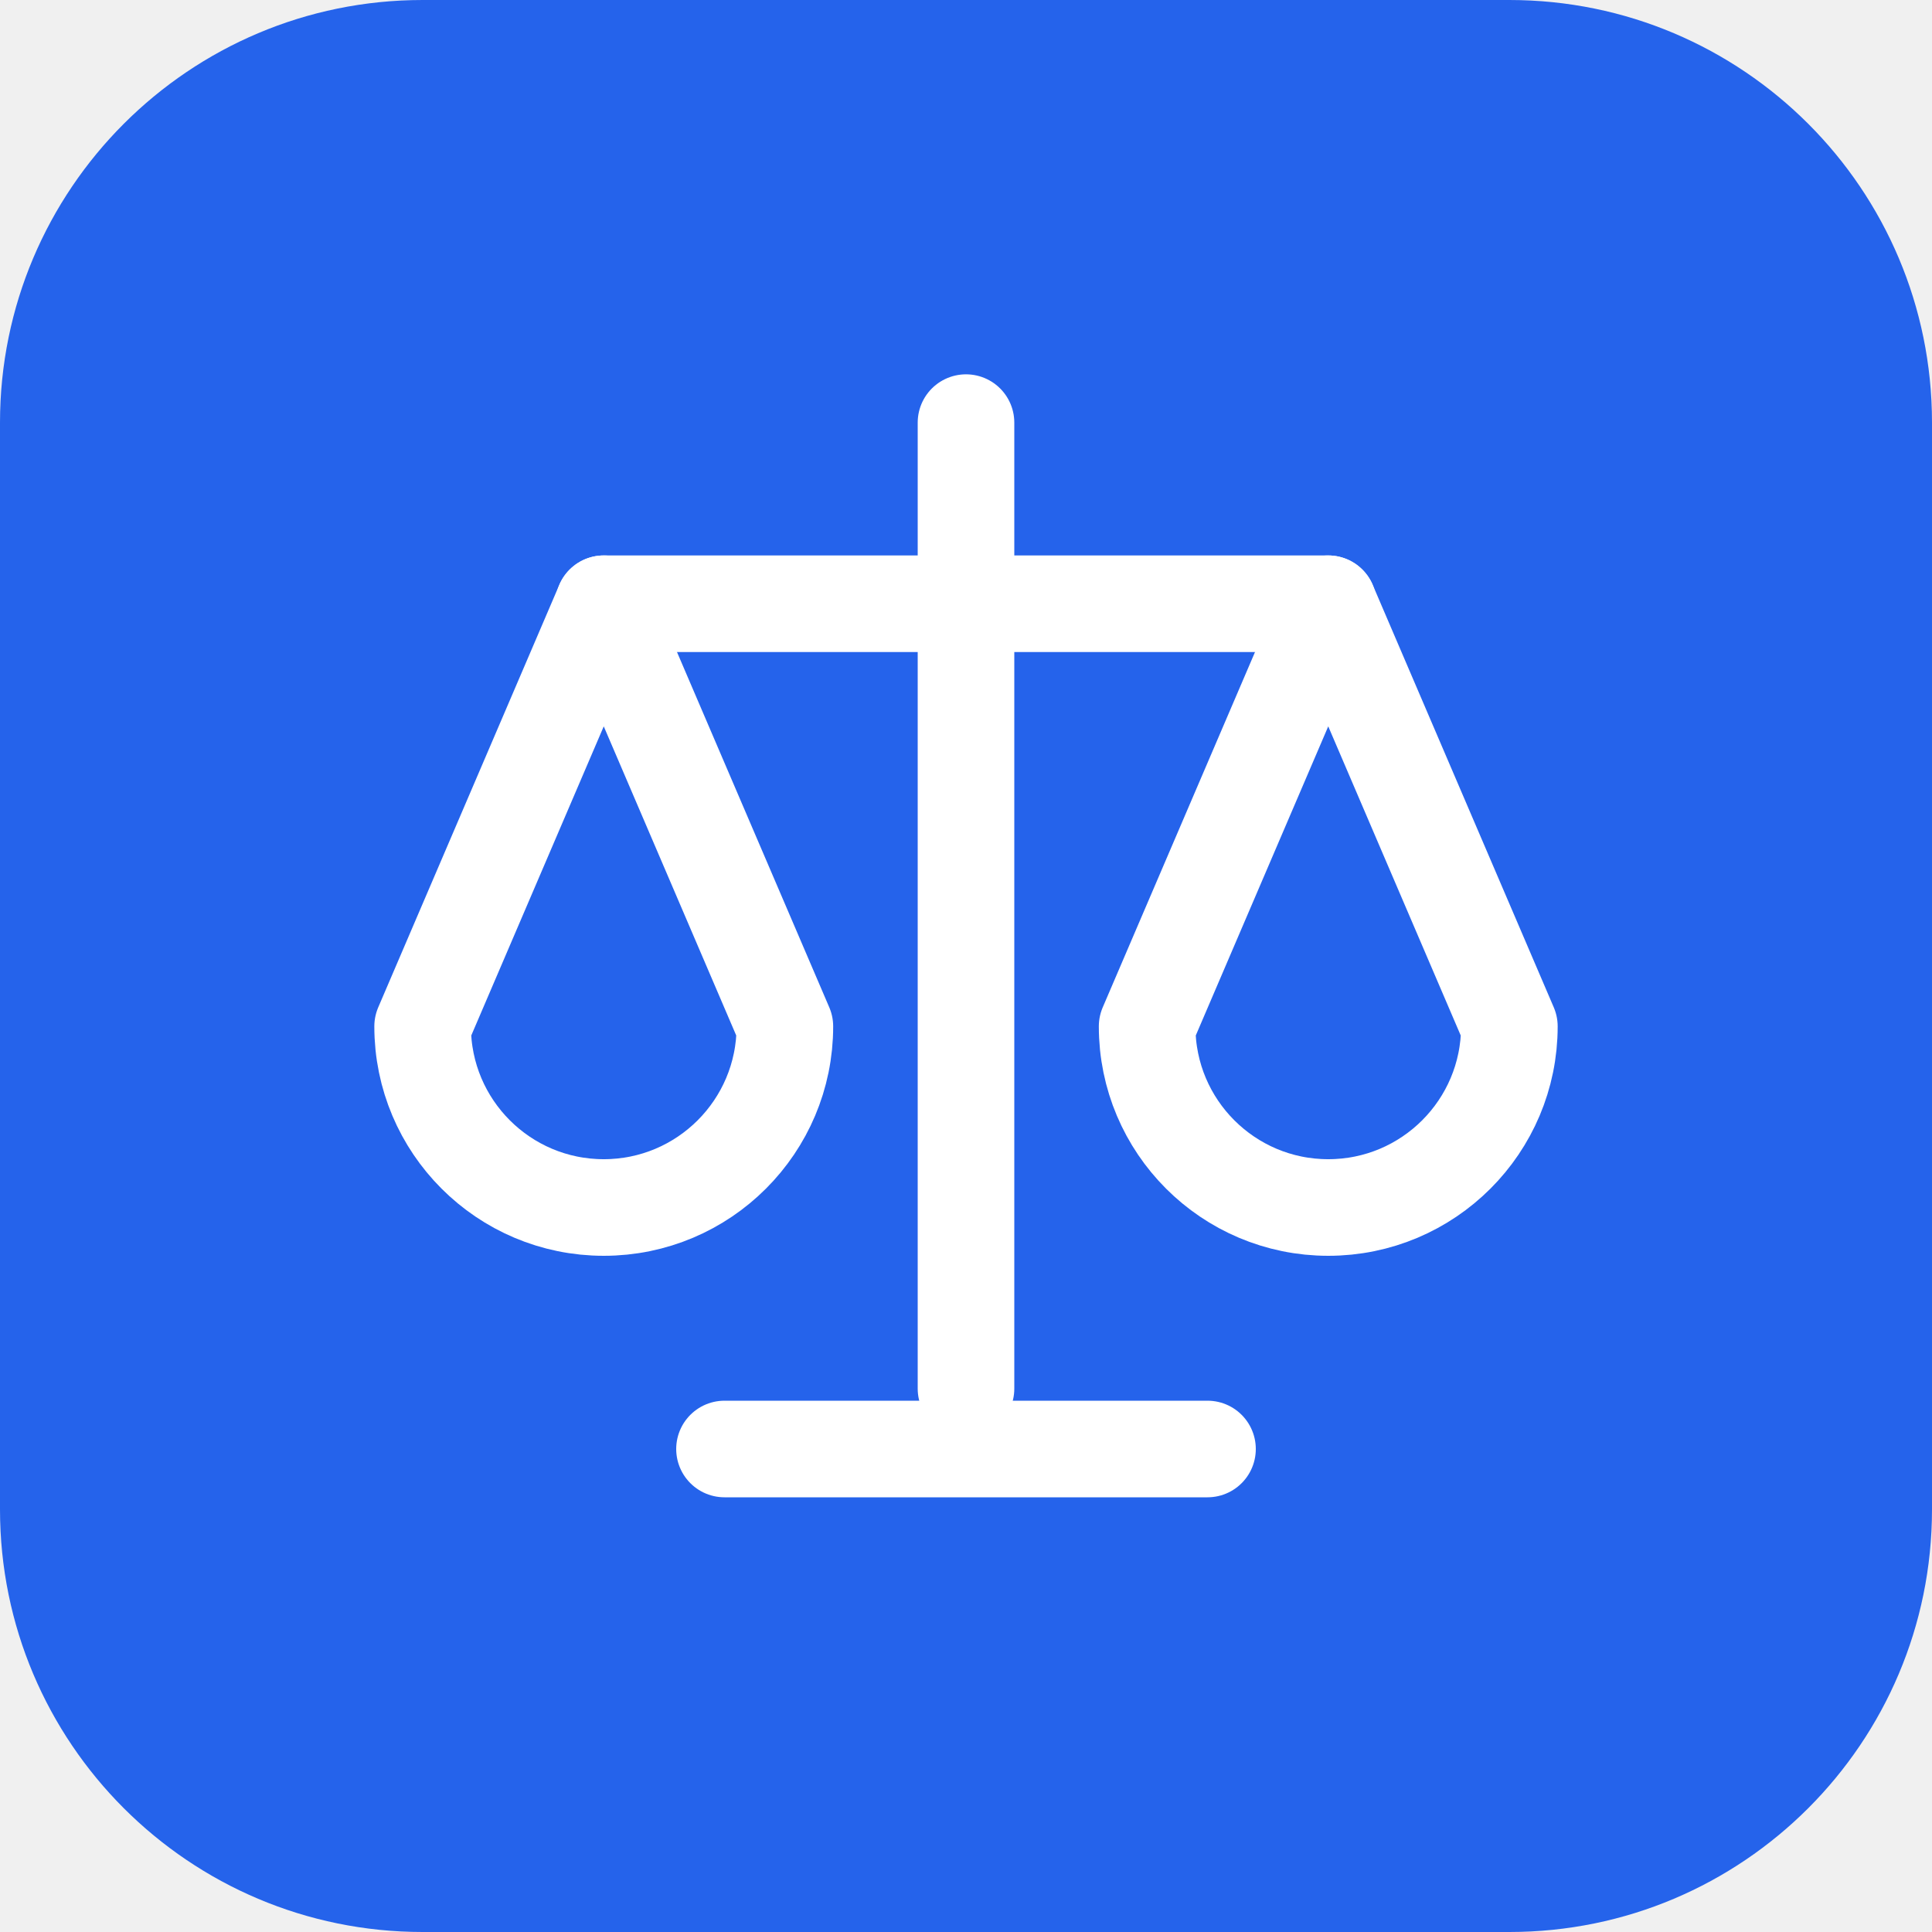
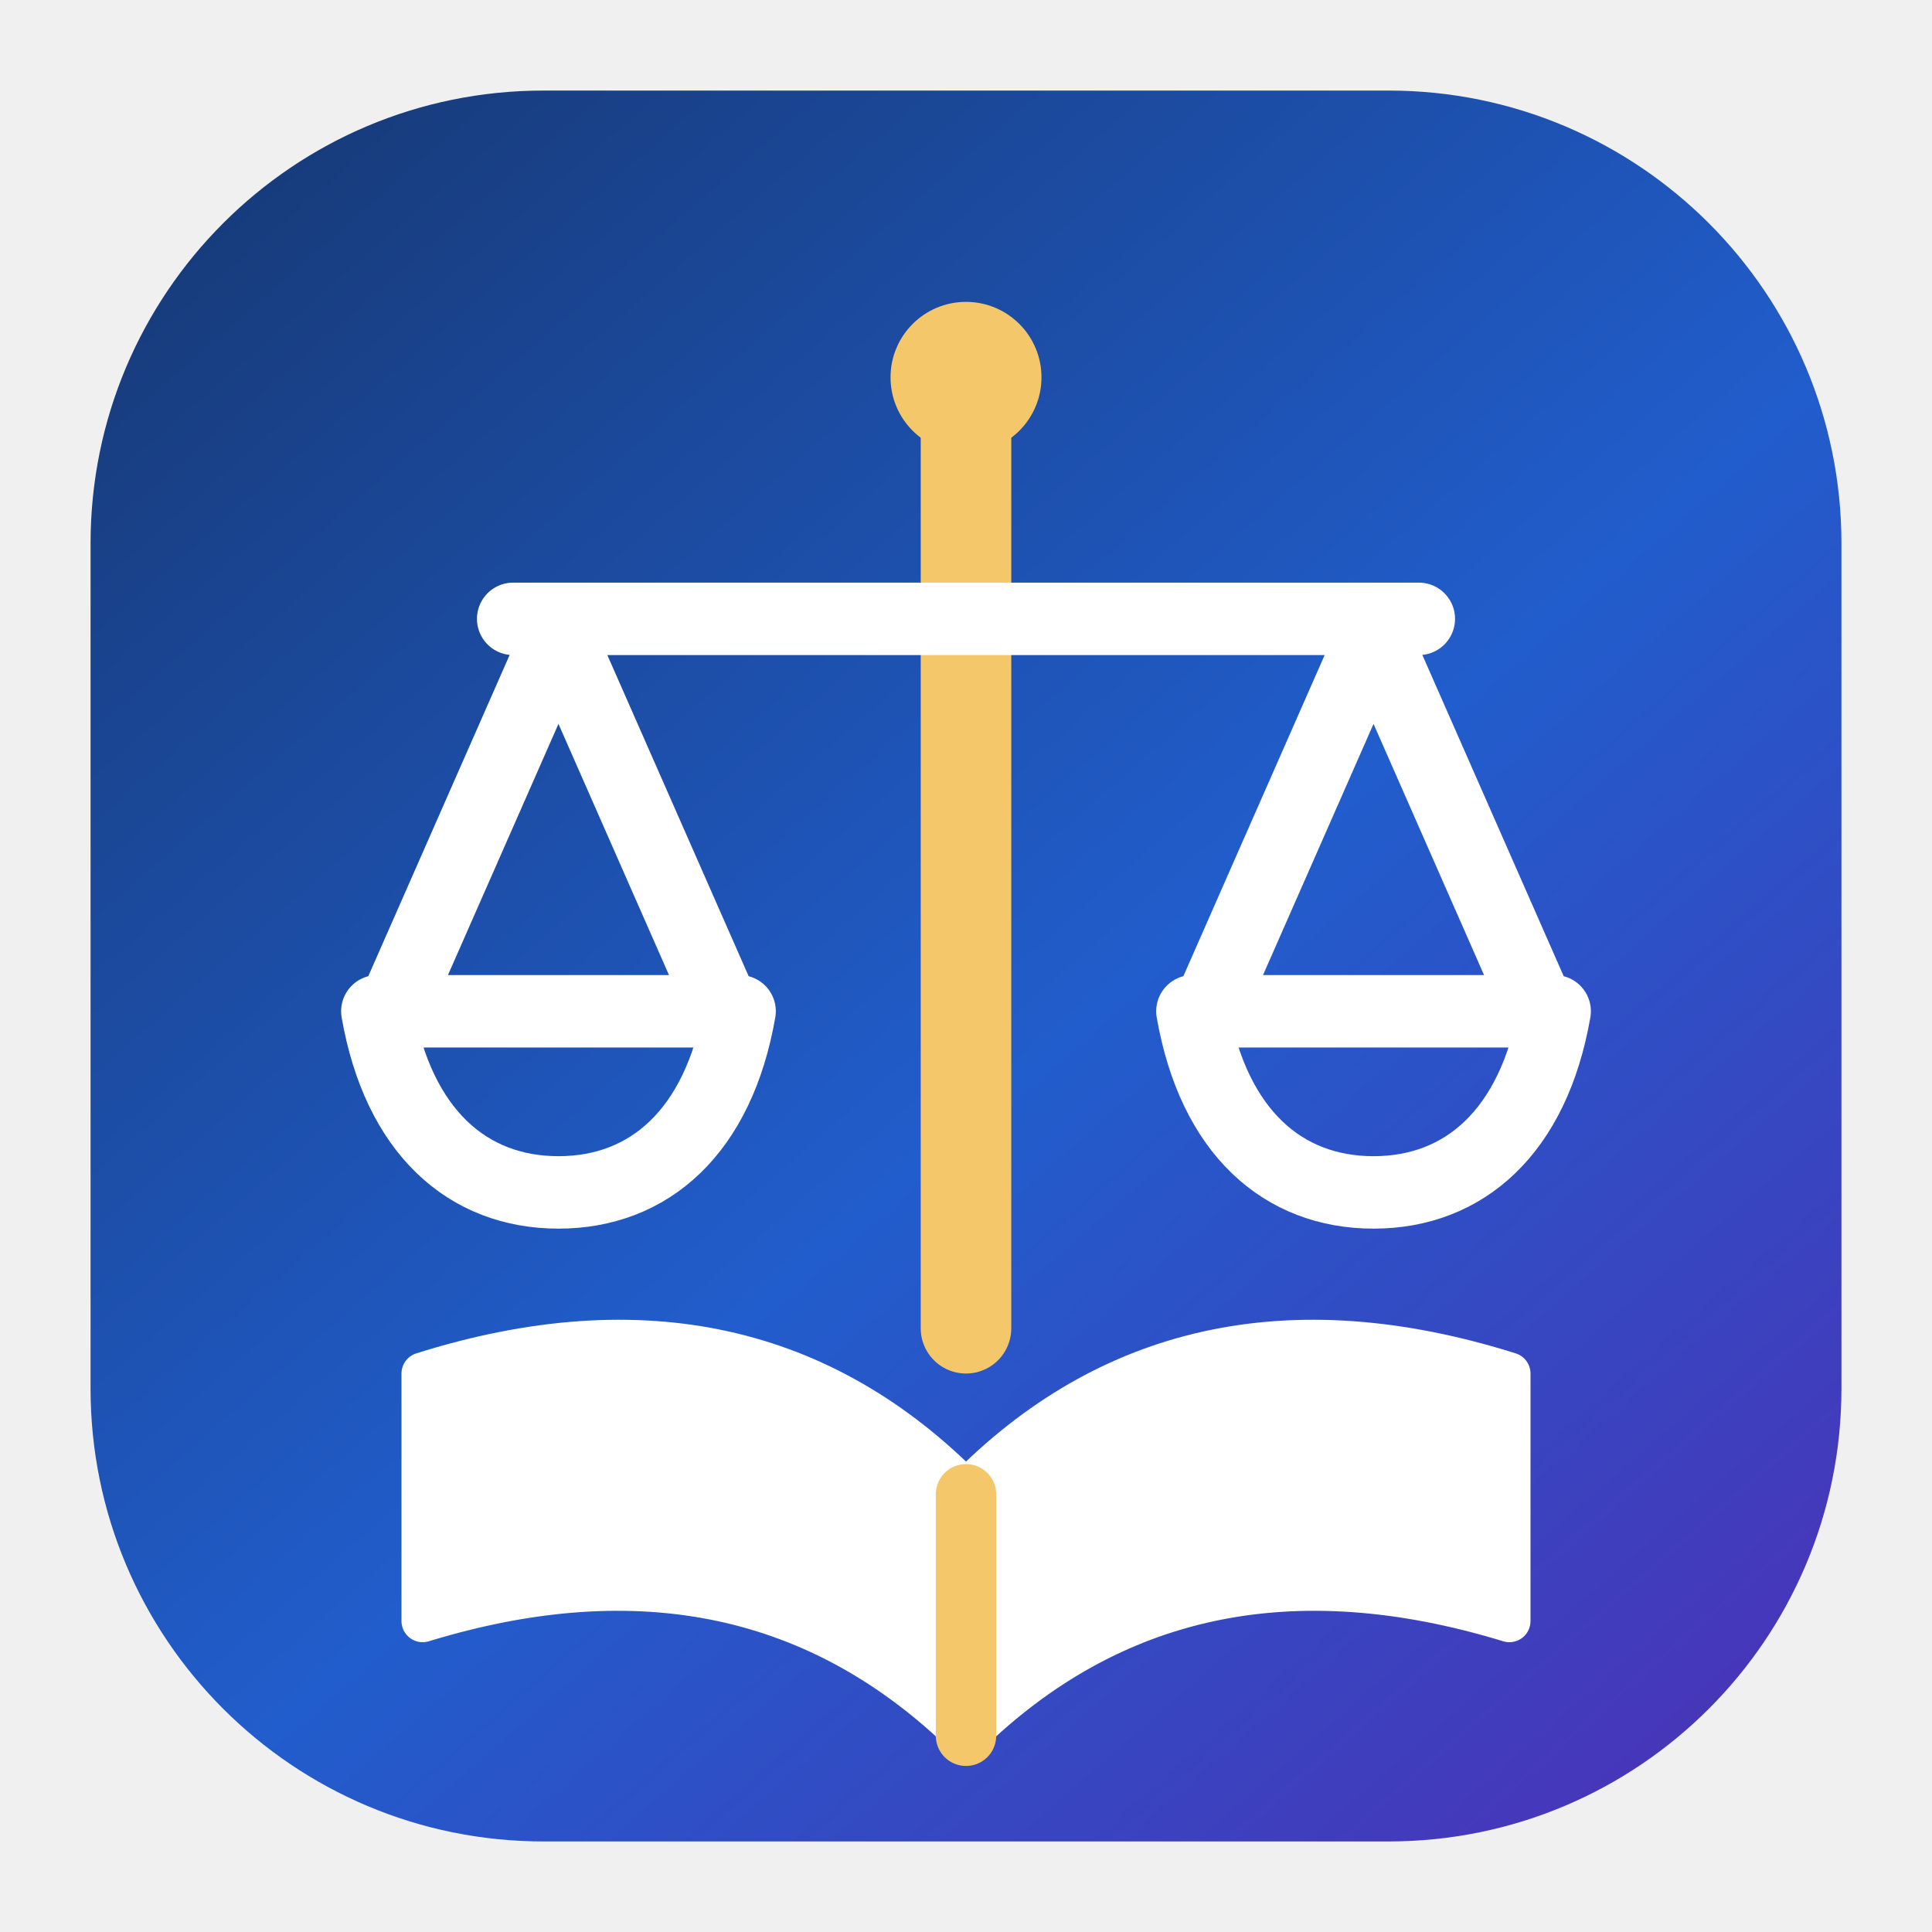
<svg xmlns="http://www.w3.org/2000/svg" viewBox="0 0 64 64" role="img" aria-label="VidhiSangh">
-   <rect width="64" height="64" rx="14" fill="#2563eb" />
-   <g fill="none" stroke="#ffffff" stroke-width="3.2" stroke-linecap="round" stroke-linejoin="round">
-     <line x1="32" y1="14" x2="32" y2="46" />
-     <line x1="20" y1="20" x2="44" y2="20" />
-     <path d="M20 20 L14 34 a6 6 0 0 0 12 0 Z" />
-     <path d="M44 20 L38 34 a6 6 0 0 0 12 0 Z" />
-     <line x1="24" y1="48" x2="40" y2="48" />
+   <defs>
+     <linearGradient id="b" x1="8" y1="5" x2="56" y2="60" gradientUnits="userSpaceOnUse">
+       <stop stop-color="#173b7a" />
+       <stop offset=".55" stop-color="#215dcc" />
+       <stop offset="1" stop-color="#4934b8" />
+     </linearGradient>
+   </defs>
+   <rect x="3" y="3" width="58" height="58" rx="15" fill="url(#b)" />
+   <g fill="none" stroke-linecap="round" stroke-linejoin="round">
+     <path d="M32 13v31" stroke="#f4c86a" stroke-width="3" />
+     <circle cx="32" cy="12.5" r="2.5" fill="#f4c86a" />
+     <path d="M17 20.5h30M18.5 21 13 33.5h11L18.5 21Zm27 0L40 33.5h11L45.5 21ZM12.5 33.5c.7 4 3 6 6 6s5.3-2 6-6m15 0c.7 4 3 6 6 6s5.3-2 6-6" stroke="#fff" stroke-width="2.4" />
+     <path d="M14 45.5c7.3-2.3 13.3-.9 18 3.9 4.7-4.8 10.7-6.2 18-3.9v8.2c-7.2-2.2-13.2-.9-18 3.8-4.8-4.7-10.8-6-18-3.8v-8.2Z" fill="#fff" stroke="#fff" stroke-width="1.4" />
+     <path d="M32 49.5v8" stroke="#f4c86a" stroke-width="2" />
  </g>
</svg>
